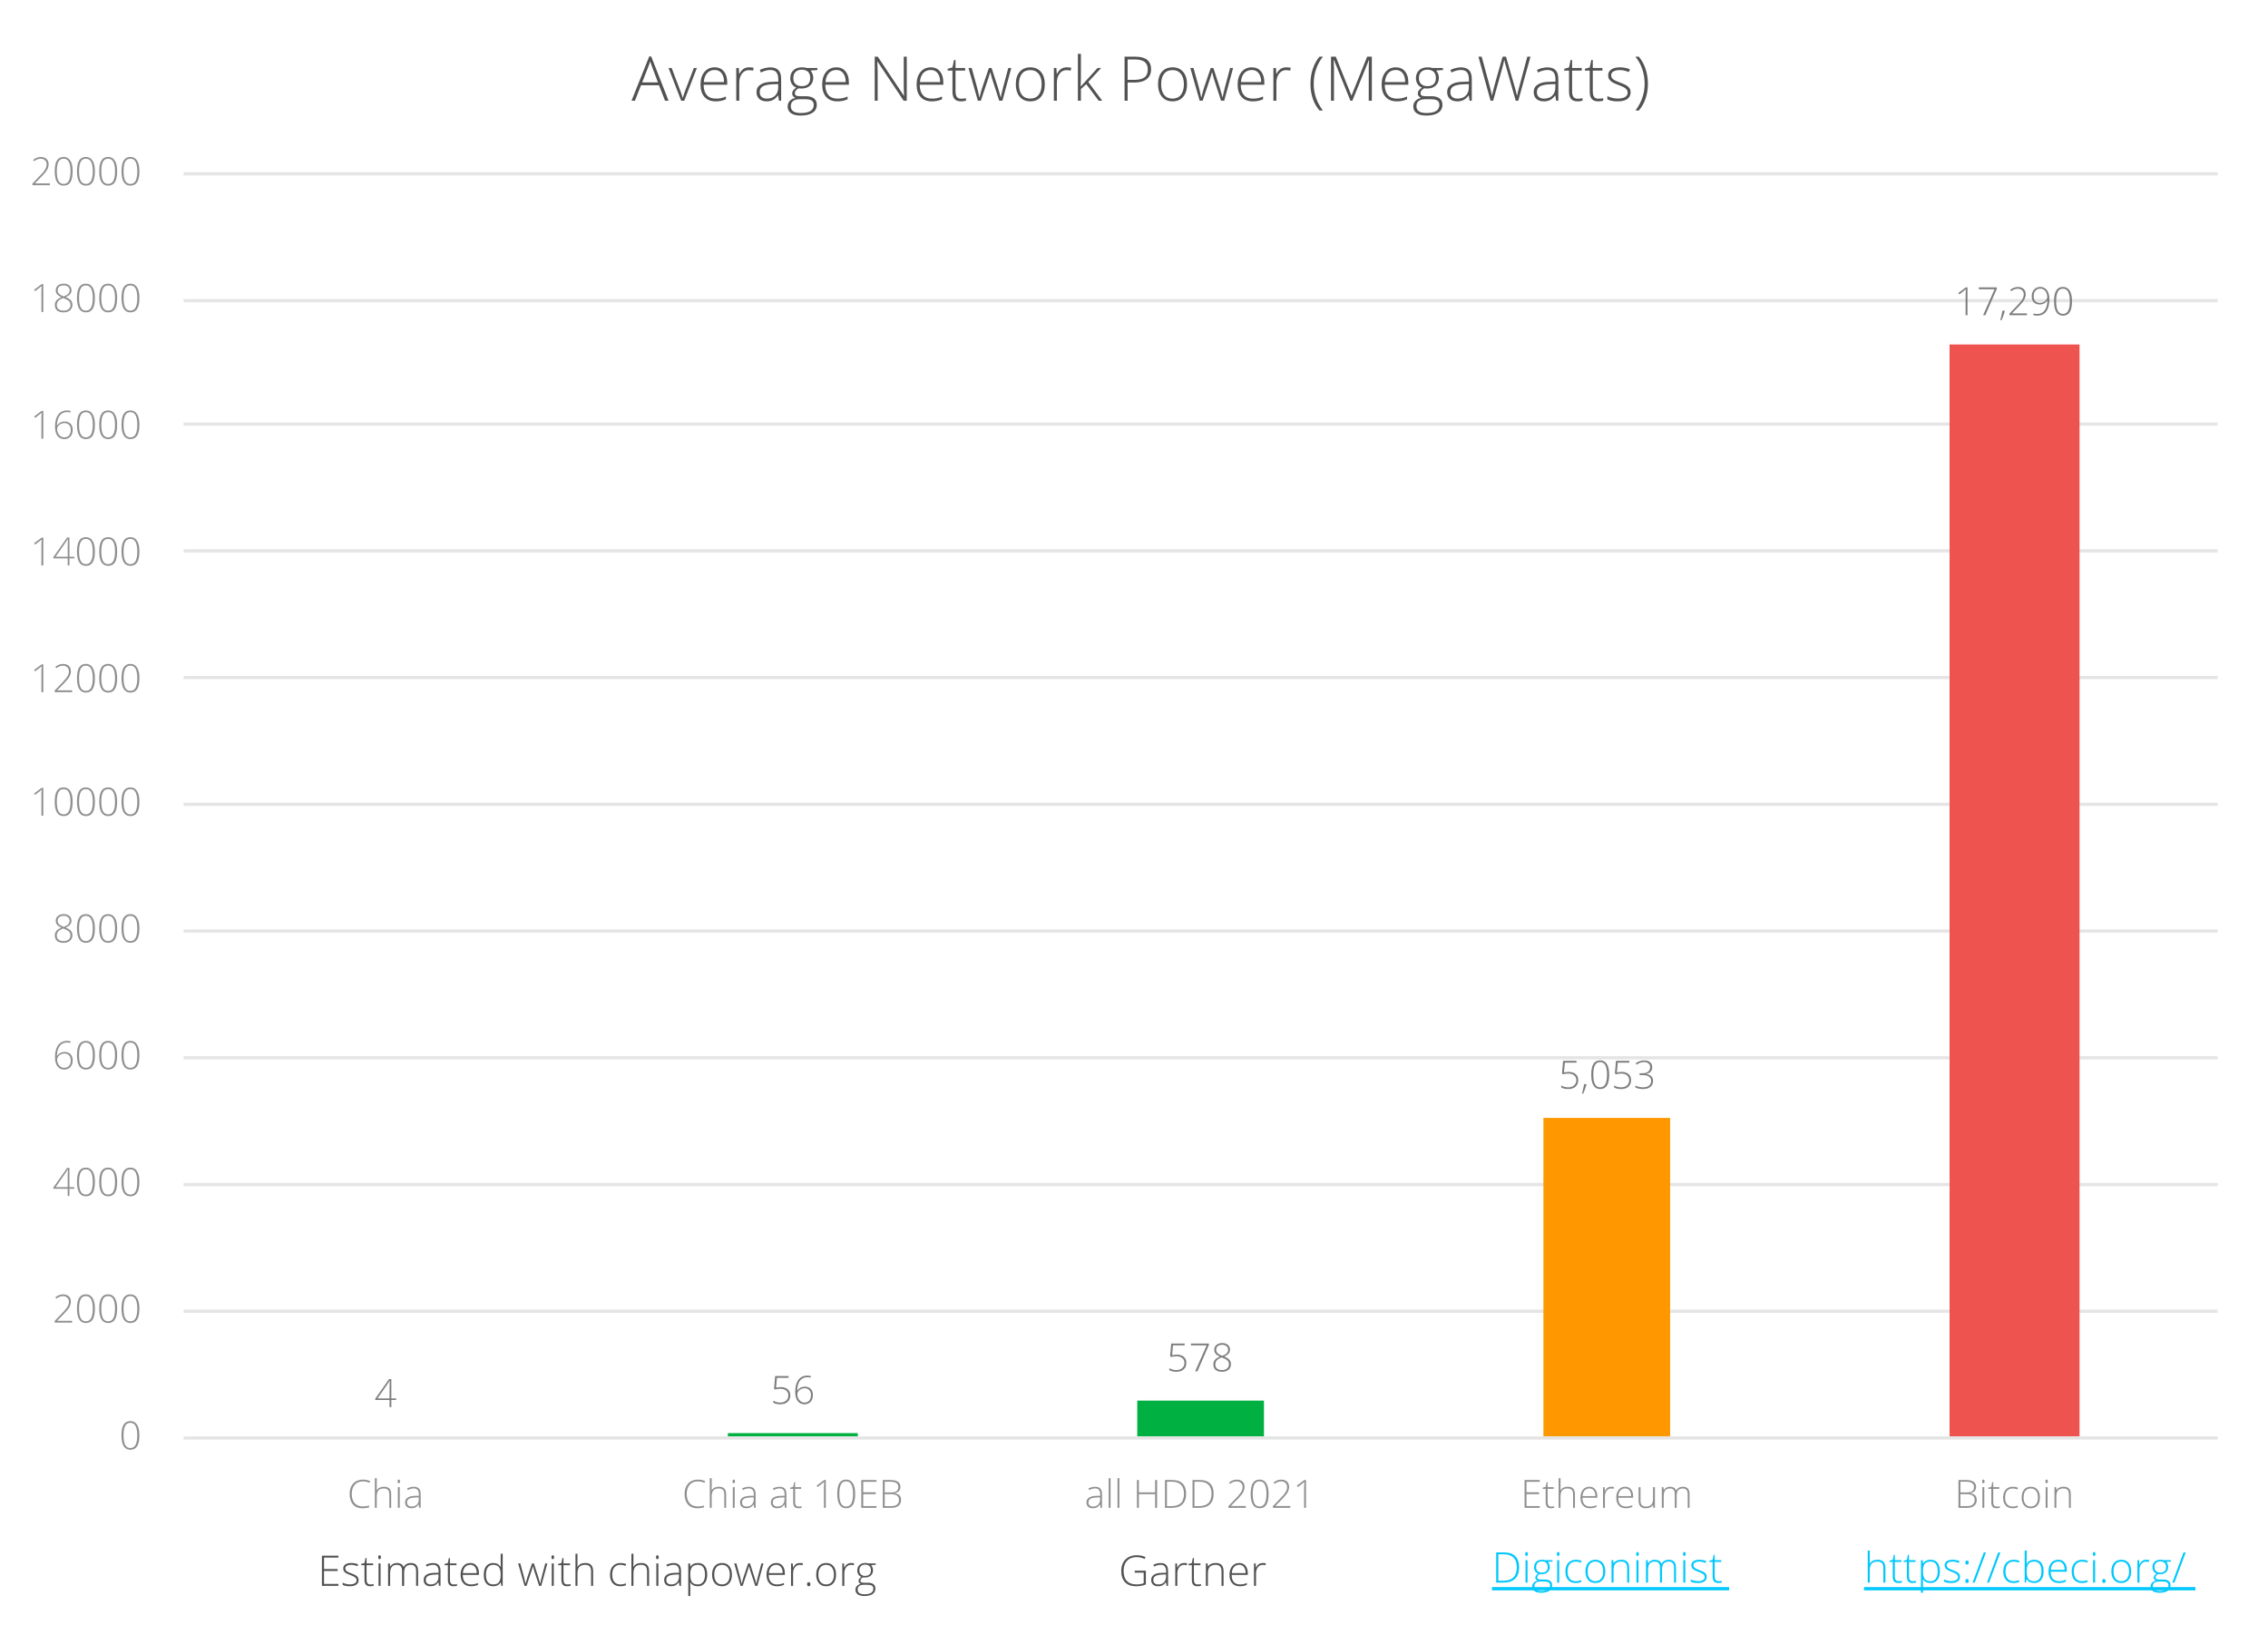
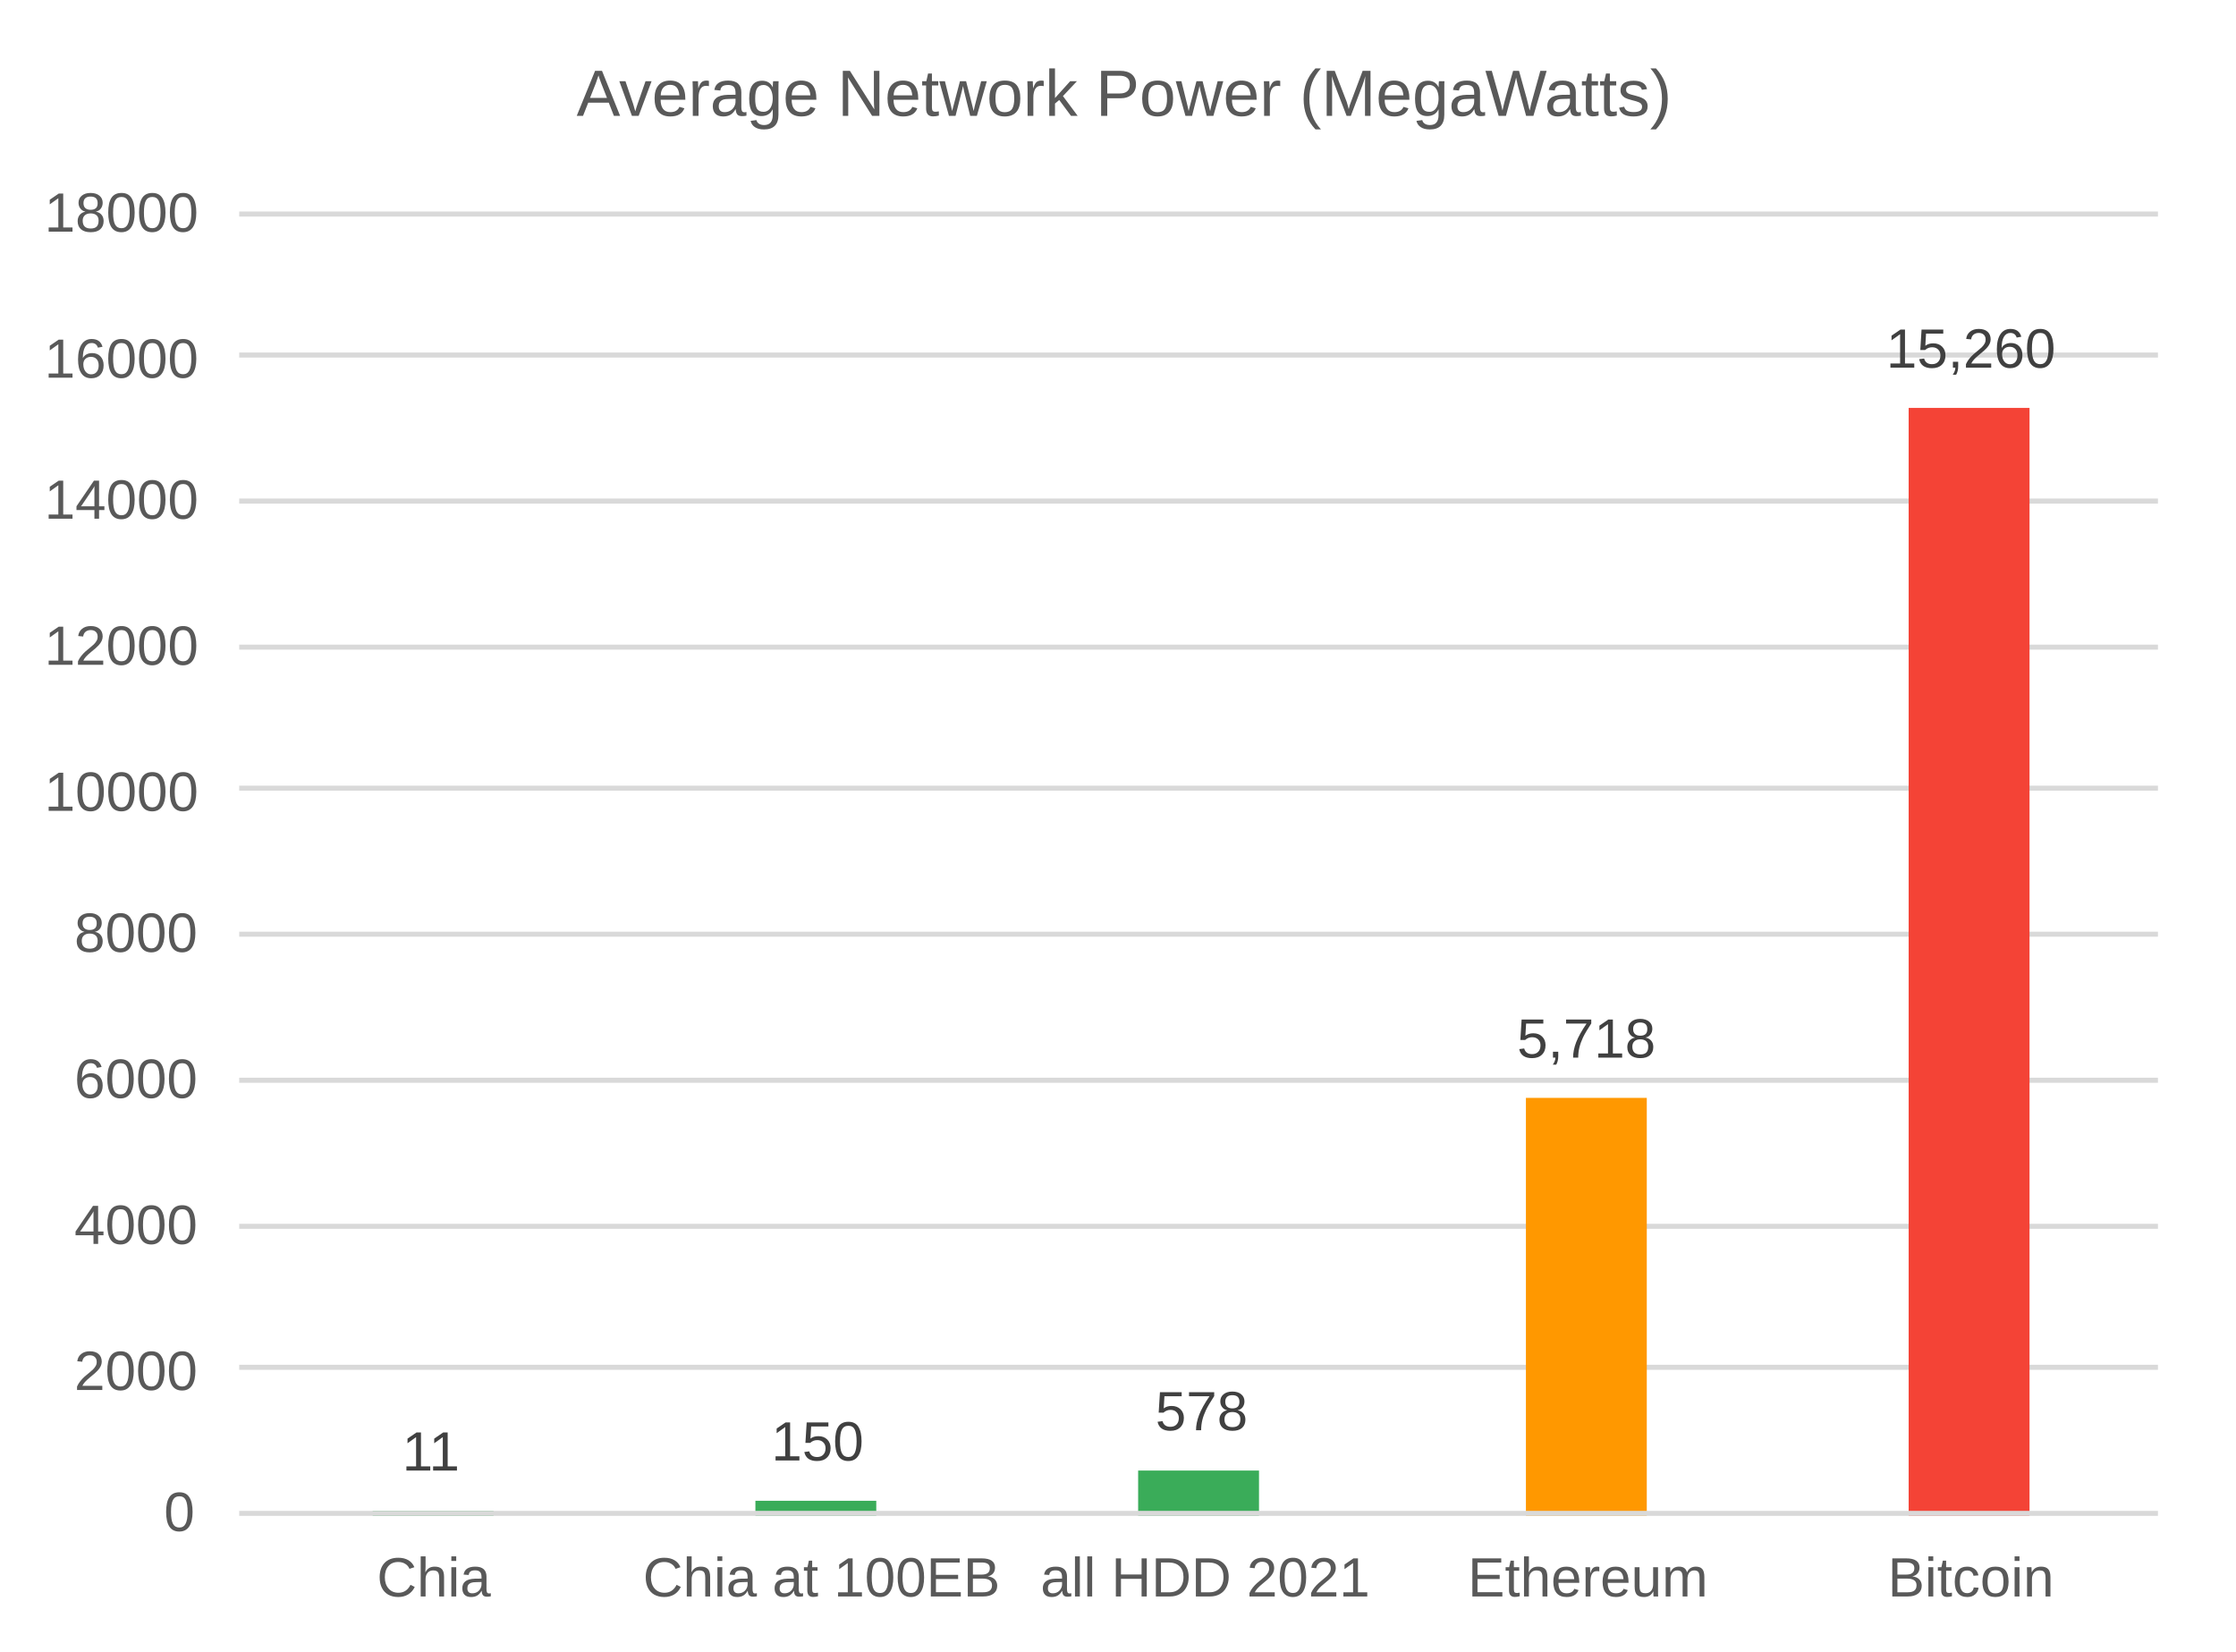
- <svg xmlns="http://www.w3.org/2000/svg" width="698" height="500" overflow="hidden">
+ <svg xmlns="http://www.w3.org/2000/svg" width="444" height="328" overflow="hidden">
  <defs>
    <clipPath id="clip0">
-       <rect x="527" y="126" width="698" height="500" />
+       <rect x="428" y="127" width="444" height="328" />
    </clipPath>
    <clipPath id="clip1">
-       <rect x="527" y="126" width="697" height="475" />
+       <rect x="428" y="127" width="443" height="327" />
    </clipPath>
    <clipPath id="clip2">
-       <rect x="583" y="179" width="627" height="390" />
+       <rect x="475" y="169" width="382" height="259" />
    </clipPath>
    <clipPath id="clip3">
-       <rect x="583" y="179" width="627" height="390" />
+       <rect x="475" y="169" width="382" height="259" />
    </clipPath>
    <clipPath id="clip4">
-       <rect x="583" y="179" width="627" height="390" />
+       <rect x="475" y="169" width="382" height="259" />
    </clipPath>
    <clipPath id="clip5">
-       <rect x="527" y="126" width="697" height="475" />
+       <rect x="428" y="127" width="443" height="327" />
    </clipPath>
    <clipPath id="clip6">
-       <rect x="527" y="126" width="697" height="475" />
+       <rect x="428" y="127" width="443" height="327" />
    </clipPath>
    <clipPath id="clip7">
-       <rect x="527" y="126" width="697" height="475" />
+       <rect x="428" y="127" width="443" height="327" />
    </clipPath>
    <clipPath id="clip8">
-       <rect x="527" y="126" width="697" height="475" />
+       <rect x="428" y="127" width="443" height="327" />
    </clipPath>
    <clipPath id="clip9">
-       <rect x="527" y="126" width="697" height="475" />
+       <rect x="428" y="127" width="443" height="327" />
    </clipPath>
    <clipPath id="clip10">
-       <rect x="527" y="126" width="697" height="475" />
+       <rect x="428" y="127" width="443" height="327" />
    </clipPath>
    <clipPath id="clip11">
-       <rect x="527" y="126" width="697" height="475" />
+       <rect x="428" y="127" width="443" height="327" />
    </clipPath>
    <clipPath id="clip12">
-       <rect x="527" y="126" width="697" height="475" />
+       <rect x="428" y="127" width="443" height="327" />
    </clipPath>
    <clipPath id="clip13">
-       <rect x="527" y="126" width="697" height="475" />
+       <rect x="428" y="127" width="443" height="327" />
    </clipPath>
    <clipPath id="clip14">
-       <rect x="527" y="126" width="697" height="475" />
+       <rect x="428" y="127" width="443" height="327" />
    </clipPath>
    <clipPath id="clip15">
-       <rect x="527" y="126" width="697" height="475" />
+       <rect x="428" y="127" width="443" height="327" />
    </clipPath>
    <clipPath id="clip16">
-       <rect x="527" y="126" width="697" height="475" />
+       <rect x="428" y="127" width="443" height="327" />
    </clipPath>
    <clipPath id="clip17">
-       <rect x="527" y="126" width="697" height="475" />
+       <rect x="428" y="127" width="443" height="327" />
    </clipPath>
    <clipPath id="clip18">
-       <rect x="527" y="126" width="697" height="475" />
+       <rect x="428" y="127" width="443" height="327" />
    </clipPath>
    <clipPath id="clip19">
-       <rect x="527" y="126" width="697" height="475" />
+       <rect x="428" y="127" width="443" height="327" />
    </clipPath>
    <clipPath id="clip20">
-       <rect x="527" y="126" width="697" height="475" />
+       <rect x="428" y="127" width="443" height="327" />
    </clipPath>
    <clipPath id="clip21">
-       <rect x="527" y="126" width="697" height="475" />
+       <rect x="428" y="127" width="443" height="327" />
    </clipPath>
    <clipPath id="clip22">
-       <rect x="527" y="126" width="697" height="475" />
+       <rect x="428" y="127" width="443" height="327" />
    </clipPath>
    <clipPath id="clip23">
-       <rect x="527" y="126" width="697" height="475" />
+       <rect x="428" y="127" width="443" height="327" />
    </clipPath>
    <clipPath id="clip24">
-       <rect x="527" y="126" width="697" height="475" />
+       <rect x="428" y="127" width="443" height="327" />
    </clipPath>
    <clipPath id="clip25">
-       <rect x="527" y="126" width="697" height="475" />
+       <rect x="428" y="127" width="443" height="327" />
    </clipPath>
    <clipPath id="clip26">
-       <rect x="527" y="126" width="697" height="475" />
-     </clipPath>
-     <clipPath id="clip27">
-       <rect x="527" y="126" width="697" height="475" />
+       <rect x="428" y="127" width="443" height="327" />
    </clipPath>
  </defs>
-   <g clip-path="url(#clip0)" transform="translate(-527 -126)">
-     <text fill="#525252" font-family="Open Sans,Open Sans_MSFontService,sans-serif" font-weight="300" font-size="13" transform="translate(624.76 614)">Estimated with chiapower.org<tspan fill="#00C7FD" font-size="13" x="361.399" y="-1">Digiconimist</tspan>
-     </text>
-     <path d="M986.159 614.379 1004.41 614.379 1022.66 614.379 1040.91 614.379 1059.16 614.379 1059.16 615.379 1040.91 615.379 1022.66 615.379 1004.41 615.379 986.159 615.379Z" fill="#00C7FD" fill-rule="evenodd" />
-     <text fill="#00C7FD" font-family="Open Sans,Open Sans_MSFontService,sans-serif" font-weight="300" font-size="13" transform="translate(1100.66 613)">https://cbeci.org/</text>
-     <path d="M1100.66 614.383 1126.16 614.383 1151.66 614.383 1177.16 614.383 1202.66 614.383 1202.66 615.383 1177.16 615.383 1151.66 615.383 1126.16 615.383 1100.66 615.383Z" fill="#00C7FD" fill-rule="evenodd" />
-     <text fill="#525252" font-family="Open Sans,Open Sans_MSFontService,sans-serif" font-weight="300" font-size="13" transform="translate(871.263 614)">Gartner</text>
+   <g clip-path="url(#clip0)" transform="translate(-428 -127)">
    <g clip-path="url(#clip1)">
-       <path d="M583.5 529.5 1209.5 529.5M583.5 490.5 1209.5 490.5M583.5 451.5 1209.5 451.5M583.5 412.5 1209.5 412.5M583.5 373.5 1209.5 373.5M583.5 334.5 1209.5 334.5M583.5 295.5 1209.5 295.5M583.5 256.5 1209.5 256.5M583.5 218.5 1209.5 218.5M583.5 179.5 1209.5 179.5" stroke="#E5E5E5" stroke-linejoin="round" stroke-miterlimit="10" fill="none" />
+       <path d="M475.5 398.5 856.5 398.5M475.5 370.5 856.5 370.5M475.5 341.5 856.5 341.5M475.5 312.5 856.5 312.5M475.5 283.5 856.5 283.5M475.5 255.5 856.5 255.5M475.5 226.5 856.5 226.5M475.5 197.5 856.5 197.5M475.5 169.5 856.5 169.5" stroke="#D9D9D9" stroke-linejoin="round" stroke-miterlimit="10" fill="none" />
    </g>
    <g clip-path="url(#clip2)">
-       <rect x="1002" y="470" width="39" height="98" fill="#FF9800" />
+       <rect x="731" y="345" width="24" height="83" fill="#FF9800" />
    </g>
    <g clip-path="url(#clip3)">
-       <rect x="1127" y="232" width="40" height="336" fill="#EF5350" />
+       <rect x="807" y="208" width="24" height="220" fill="#F44336" />
    </g>
    <g clip-path="url(#clip4)">
-       <path d="M626 568 665 568 665 568 626 568ZM751 567 791 567 791 568 751 568ZM877 557 916 557 916 568 877 568Z" fill="#00B141" />
+       <path d="M502 427 526 427 526 428 502 428ZM578 425 602 425 602 428 578 428ZM654 419 678 419 678 428 654 428Z" fill="#3AAC59" />
    </g>
    <g clip-path="url(#clip5)">
-       <path d="M583.5 568.5 1209.5 568.5" stroke="#E5E5E5" stroke-linejoin="round" stroke-miterlimit="10" fill="none" fill-rule="evenodd" />
+       <path d="M475.5 427.5 856.5 427.5" stroke="#D9D9D9" stroke-linejoin="round" stroke-miterlimit="10" fill="none" fill-rule="evenodd" />
    </g>
    <g clip-path="url(#clip6)">
-       <text fill="#7D7D7D" font-family="Open Sans,Open Sans_MSFontService,sans-serif" font-weight="300" font-size="12" transform="translate(642.234 559)">4</text>
+       <text fill="#404040" font-family="Arial,Arial_MSFontService,sans-serif" font-weight="400" font-size="11" transform="translate(507.859 419)">11</text>
    </g>
    <g clip-path="url(#clip7)">
-       <text fill="#7D7D7D" font-family="Open Sans,Open Sans_MSFontService,sans-serif" font-weight="300" font-size="12" transform="translate(764.125 558)">56</text>
+       <text fill="#404040" font-family="Arial,Arial_MSFontService,sans-serif" font-weight="400" font-size="11" transform="translate(581.158 417)">150</text>
    </g>
    <g clip-path="url(#clip8)">
-       <text fill="#7D7D7D" font-family="Open Sans,Open Sans_MSFontService,sans-serif" font-weight="300" font-size="12" transform="translate(886.016 548)">578</text>
+       <text fill="#404040" font-family="Arial,Arial_MSFontService,sans-serif" font-weight="400" font-size="11" transform="translate(657.423 411)">578</text>
    </g>
    <g clip-path="url(#clip9)">
-       <text fill="#7D7D7D" font-family="Open Sans,Open Sans_MSFontService,sans-serif" font-weight="300" font-size="12" transform="translate(1006.62 461)">5,053</text>
+       <text fill="#404040" font-family="Arial,Arial_MSFontService,sans-serif" font-weight="400" font-size="11" transform="translate(729.239 337)">5,718</text>
    </g>
    <g clip-path="url(#clip10)">
-       <text fill="#7D7D7D" font-family="Open Sans,Open Sans_MSFontService,sans-serif" font-weight="300" font-size="12" transform="translate(1128.51 223)">17,290</text>
+       <text fill="#404040" font-family="Arial,Arial_MSFontService,sans-serif" font-weight="400" font-size="11" transform="translate(802.537 200)">15,260</text>
    </g>
    <g clip-path="url(#clip11)">
-       <text fill="#8F8F8F" font-family="Open Sans,Open Sans_MSFontService,sans-serif" font-weight="300" font-size="12" transform="translate(563.708 572)">0</text>
+       <text fill="#595959" font-family="Arial,Arial_MSFontService,sans-serif" font-weight="400" font-size="11" transform="translate(460.552 431)">0</text>
    </g>
    <g clip-path="url(#clip12)">
-       <text fill="#8F8F8F" font-family="Open Sans,Open Sans_MSFontService,sans-serif" font-weight="300" font-size="12" transform="translate(543.168 533)">2000</text>
+       <text fill="#595959" font-family="Arial,Arial_MSFontService,sans-serif" font-weight="400" font-size="11" transform="translate(442.752 403)">2000</text>
    </g>
    <g clip-path="url(#clip13)">
-       <text fill="#8F8F8F" font-family="Open Sans,Open Sans_MSFontService,sans-serif" font-weight="300" font-size="12" transform="translate(543.168 494)">4000</text>
+       <text fill="#595959" font-family="Arial,Arial_MSFontService,sans-serif" font-weight="400" font-size="11" transform="translate(442.752 374)">4000</text>
    </g>
    <g clip-path="url(#clip14)">
-       <text fill="#8F8F8F" font-family="Open Sans,Open Sans_MSFontService,sans-serif" font-weight="300" font-size="12" transform="translate(543.168 455)">6000</text>
+       <text fill="#595959" font-family="Arial,Arial_MSFontService,sans-serif" font-weight="400" font-size="11" transform="translate(442.752 345)">6000</text>
    </g>
    <g clip-path="url(#clip15)">
-       <text fill="#8F8F8F" font-family="Open Sans,Open Sans_MSFontService,sans-serif" font-weight="300" font-size="12" transform="translate(543.168 416)">8000</text>
+       <text fill="#595959" font-family="Arial,Arial_MSFontService,sans-serif" font-weight="400" font-size="11" transform="translate(442.752 316)">8000</text>
    </g>
    <g clip-path="url(#clip16)">
-       <text fill="#8F8F8F" font-family="Open Sans,Open Sans_MSFontService,sans-serif" font-weight="300" font-size="12" transform="translate(536.321 377)">10000</text>
+       <text fill="#595959" font-family="Arial,Arial_MSFontService,sans-serif" font-weight="400" font-size="11" transform="translate(436.819 288)">10000</text>
    </g>
    <g clip-path="url(#clip17)">
-       <text fill="#8F8F8F" font-family="Open Sans,Open Sans_MSFontService,sans-serif" font-weight="300" font-size="12" transform="translate(536.321 339)">12000</text>
+       <text fill="#595959" font-family="Arial,Arial_MSFontService,sans-serif" font-weight="400" font-size="11" transform="translate(436.819 259)">12000</text>
    </g>
    <g clip-path="url(#clip18)">
-       <text fill="#8F8F8F" font-family="Open Sans,Open Sans_MSFontService,sans-serif" font-weight="300" font-size="12" transform="translate(536.321 300)">14000</text>
+       <text fill="#595959" font-family="Arial,Arial_MSFontService,sans-serif" font-weight="400" font-size="11" transform="translate(436.819 230)">14000</text>
    </g>
    <g clip-path="url(#clip19)">
-       <text fill="#8F8F8F" font-family="Open Sans,Open Sans_MSFontService,sans-serif" font-weight="300" font-size="12" transform="translate(536.321 261)">16000</text>
+       <text fill="#595959" font-family="Arial,Arial_MSFontService,sans-serif" font-weight="400" font-size="11" transform="translate(436.819 202)">16000</text>
    </g>
    <g clip-path="url(#clip20)">
-       <text fill="#8F8F8F" font-family="Open Sans,Open Sans_MSFontService,sans-serif" font-weight="300" font-size="12" transform="translate(536.321 222)">18000</text>
+       <text fill="#595959" font-family="Arial,Arial_MSFontService,sans-serif" font-weight="400" font-size="11" transform="translate(436.819 173)">18000</text>
    </g>
    <g clip-path="url(#clip21)">
-       <text fill="#8F8F8F" font-family="Open Sans,Open Sans_MSFontService,sans-serif" font-weight="300" font-size="12" transform="translate(536.321 183)">20000</text>
+       <text fill="#595959" font-family="Arial,Arial_MSFontService,sans-serif" font-weight="400" font-size="11" transform="translate(502.826 444)">Chia</text>
    </g>
    <g clip-path="url(#clip22)">
-       <text fill="#8F8F8F" font-family="Open Sans,Open Sans_MSFontService,sans-serif" font-weight="300" font-size="12" transform="translate(633.854 590)">Chia</text>
+       <text fill="#595959" font-family="Arial,Arial_MSFontService,sans-serif" font-weight="400" font-size="11" transform="translate(555.661 444)">Chia at 100EB</text>
    </g>
    <g clip-path="url(#clip23)">
-       <text fill="#8F8F8F" font-family="Open Sans,Open Sans_MSFontService,sans-serif" font-weight="300" font-size="12" transform="translate(736.938 590)">Chia at 10EB</text>
+       <text fill="#595959" font-family="Arial,Arial_MSFontService,sans-serif" font-weight="400" font-size="11" transform="translate(634.606 444)">all HDD 2021</text>
    </g>
    <g clip-path="url(#clip24)">
-       <text fill="#8F8F8F" font-family="Open Sans,Open Sans_MSFontService,sans-serif" font-weight="300" font-size="12" transform="translate(860.789 590)">all HDD 2021</text>
+       <text fill="#595959" font-family="Arial,Arial_MSFontService,sans-serif" font-weight="400" font-size="11" transform="translate(719.462 444)">Ethereum</text>
    </g>
    <g clip-path="url(#clip25)">
-       <text fill="#8F8F8F" font-family="Open Sans,Open Sans_MSFontService,sans-serif" font-weight="300" font-size="12" transform="translate(994.983 590)">Ethereum</text>
+       <text fill="#595959" font-family="Arial,Arial_MSFontService,sans-serif" font-weight="400" font-size="11" transform="translate(802.847 444)">Bitcoin</text>
    </g>
    <g clip-path="url(#clip26)">
-       <text fill="#8F8F8F" font-family="Open Sans,Open Sans_MSFontService,sans-serif" font-weight="300" font-size="12" transform="translate(1128.52 590)">Bitcoin</text>
-     </g>
-     <g clip-path="url(#clip27)">
-       <text fill="#525252" font-family="Open Sans,Open Sans_MSFontService,sans-serif" font-weight="300" font-size="19" transform="translate(721.353 157)">Average Network Power (MegaWatts)</text>
+       <text fill="#595959" font-family="Arial,Arial_MSFontService,sans-serif" font-weight="400" font-size="13" transform="translate(542.493 150)">Average Network Power (MegaWatts)</text>
    </g>
  </g>
</svg>
